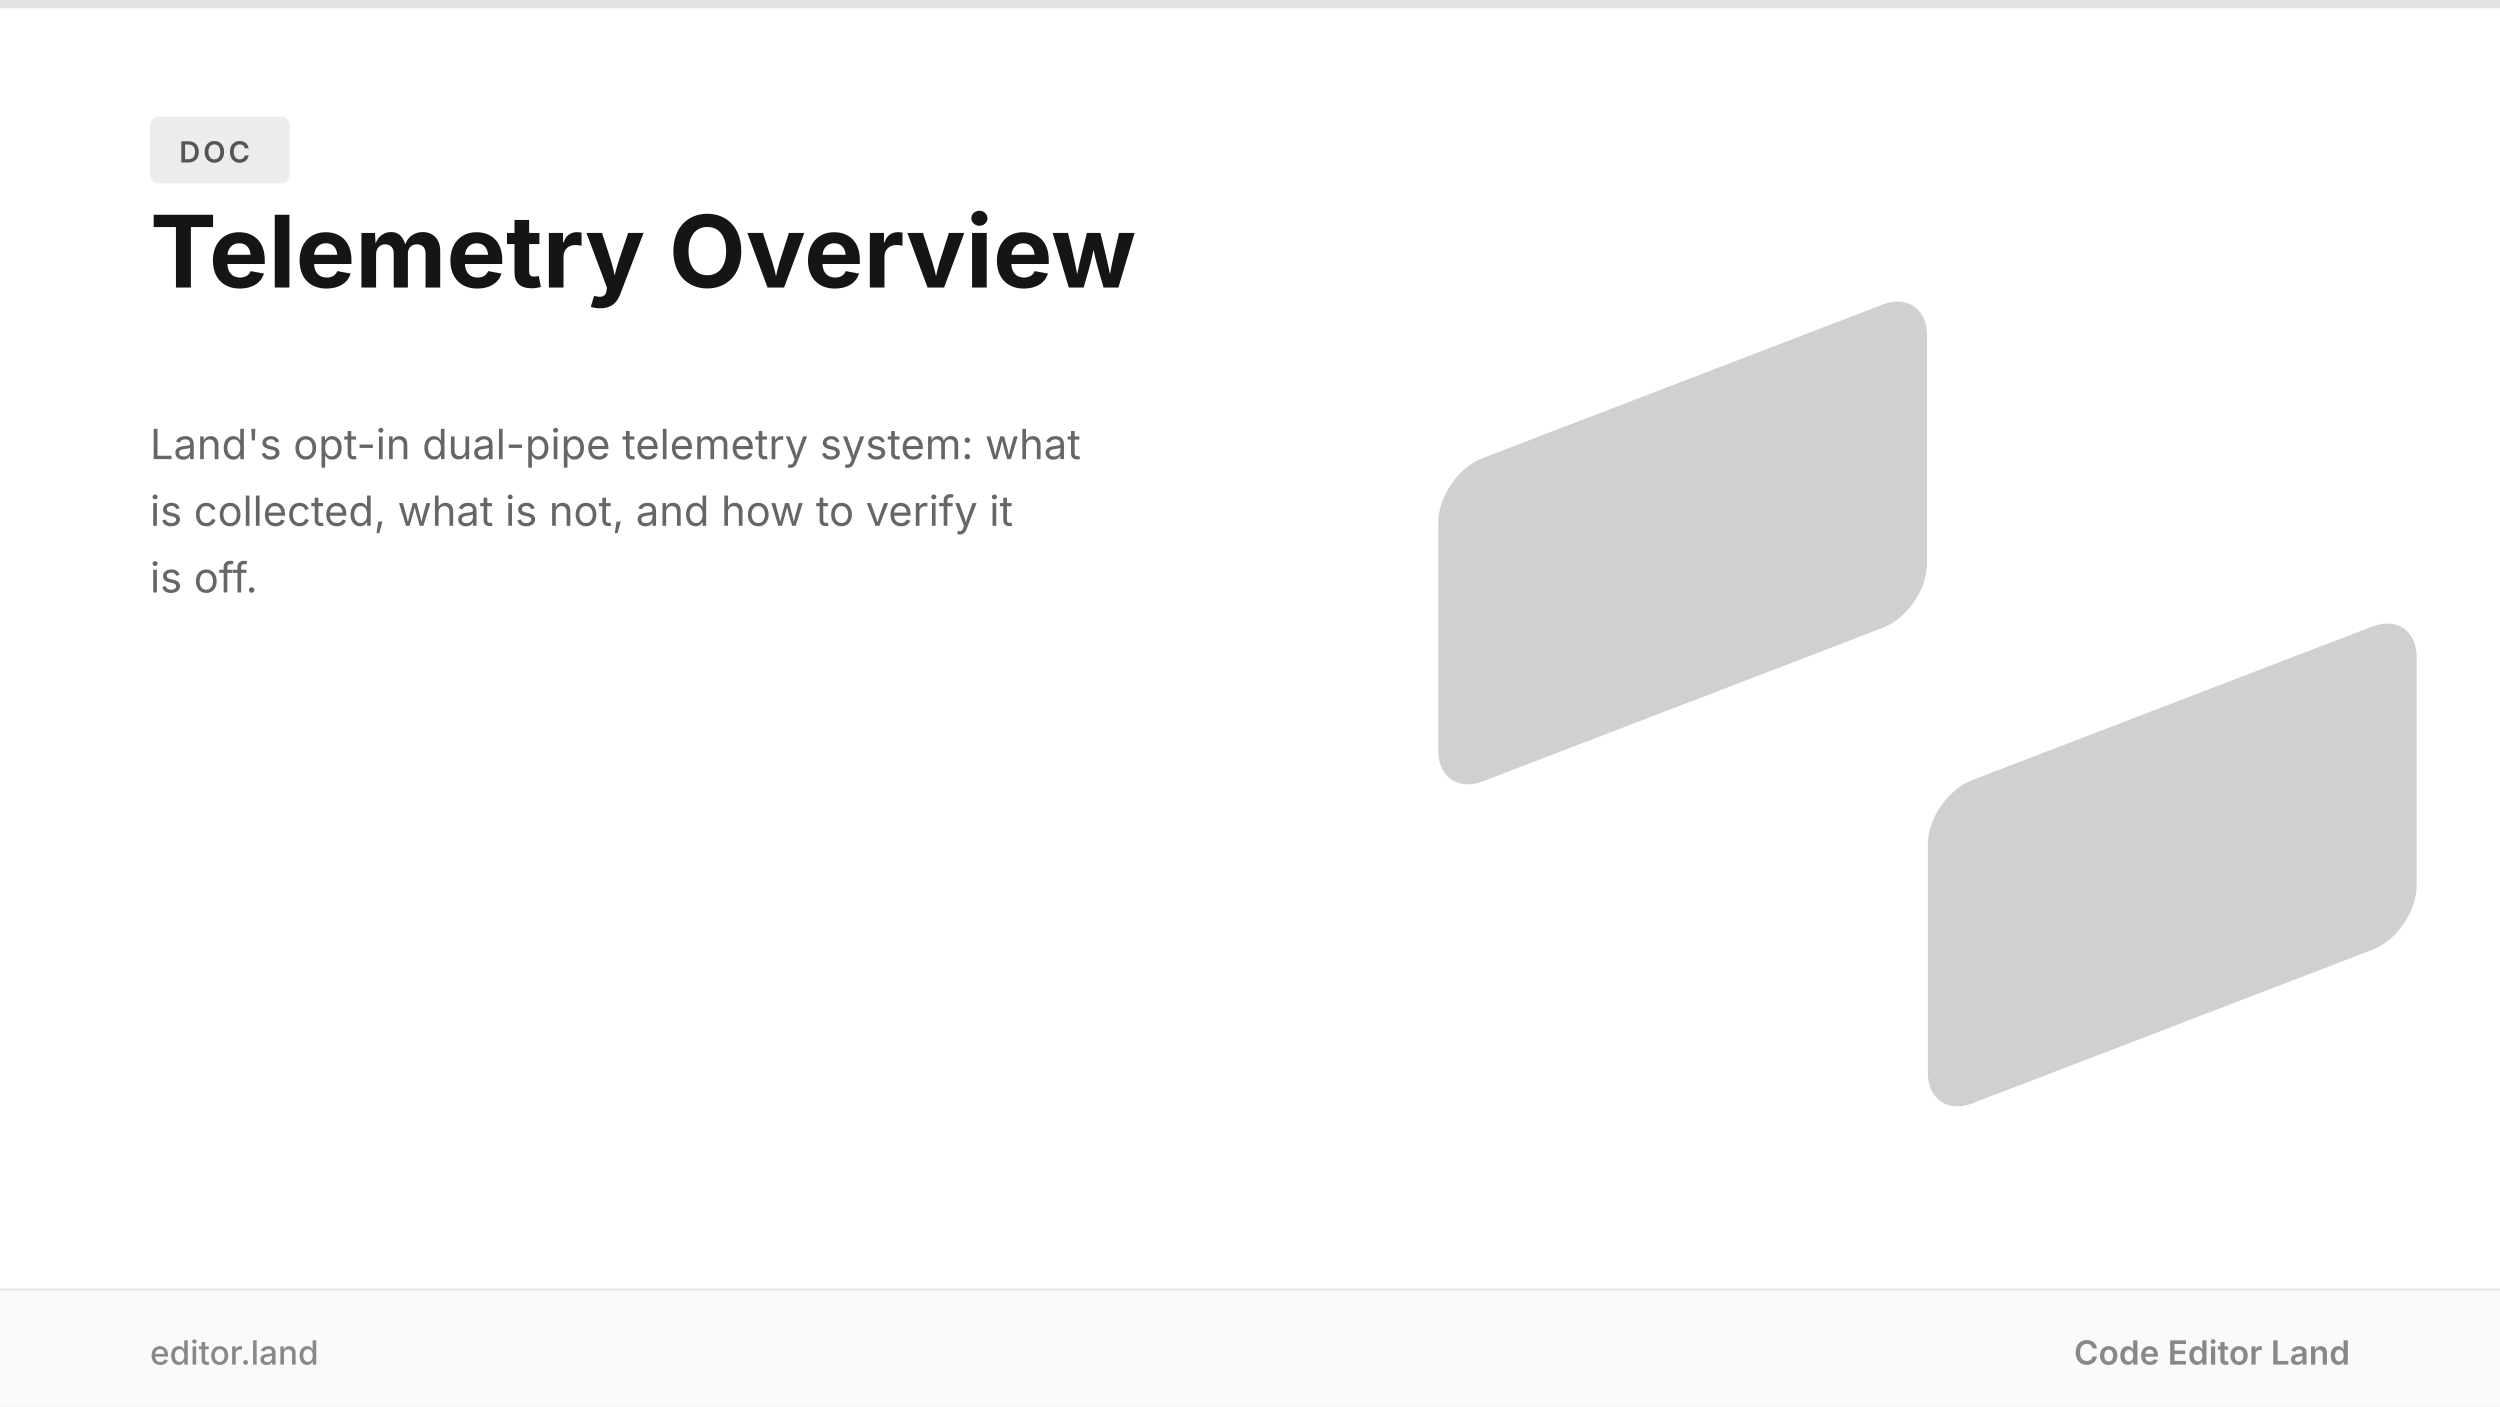
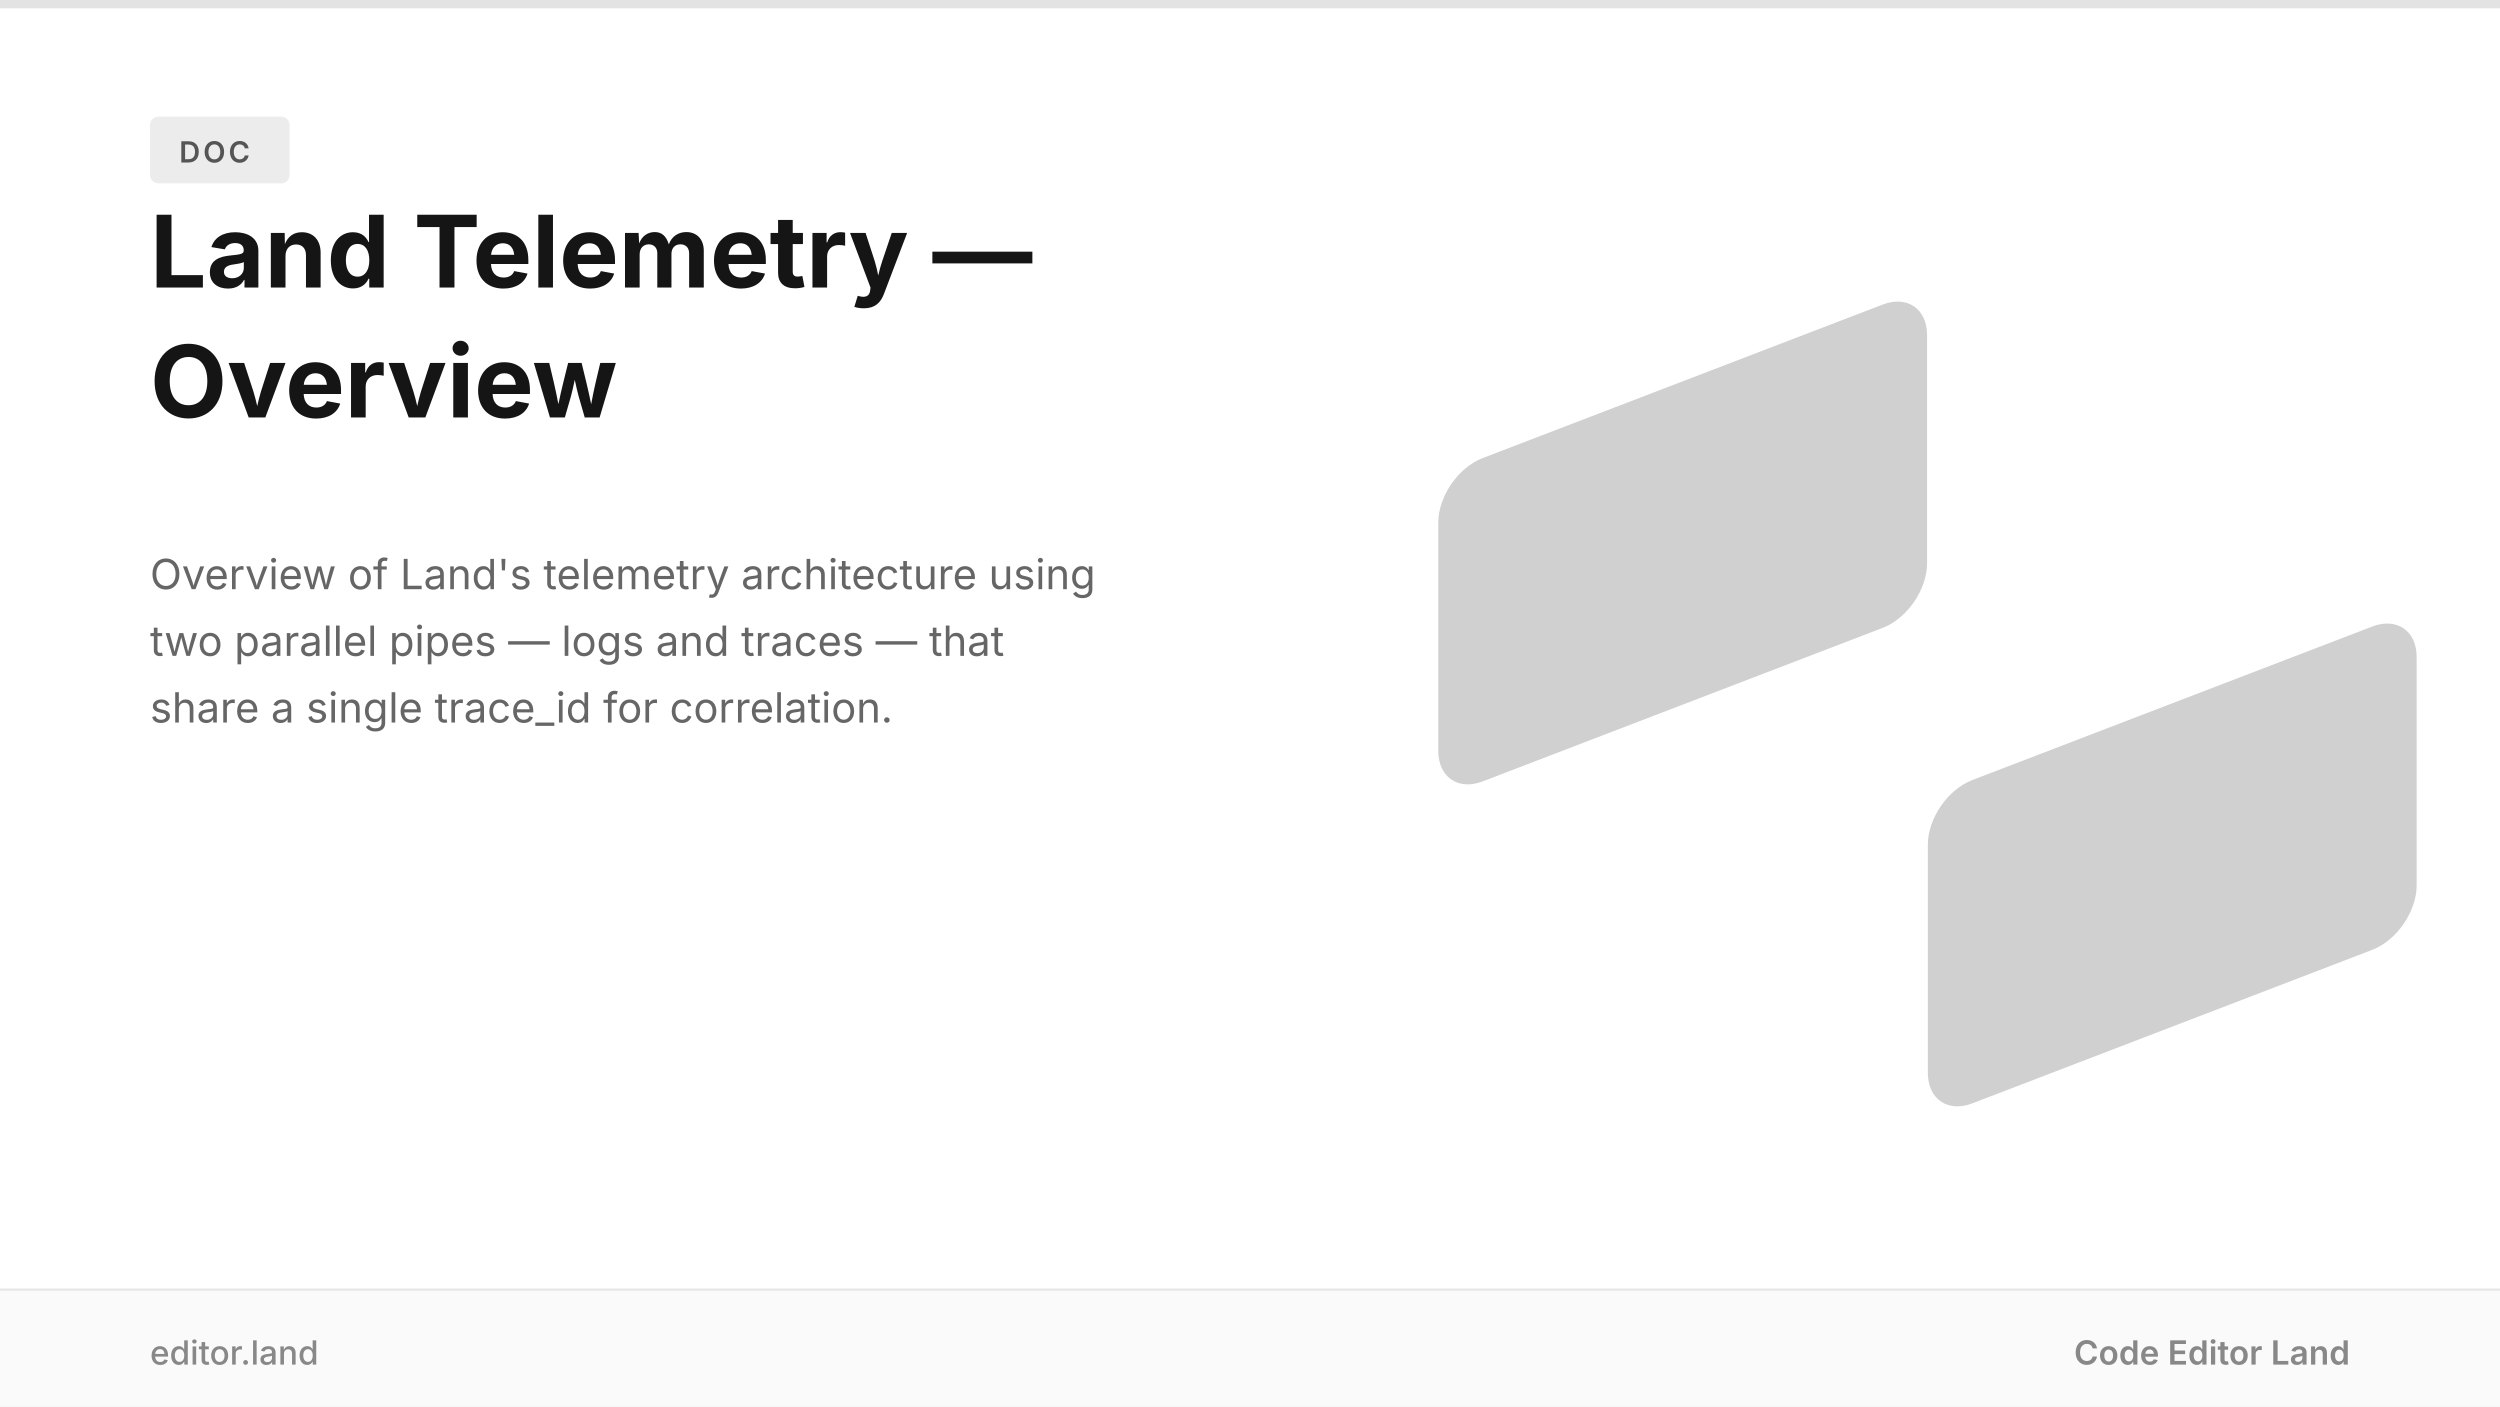
<svg xmlns="http://www.w3.org/2000/svg" width="1200" height="675" viewBox="0 0 1200 675">
  <path fill="#fff" d="M0 0h1200v675H0z" />
  <path fill="#151515" fill-opacity=".12" d="M0 0h1200v4H0z" />
  <rect width="1005.28" height="620.771" fill="#151515" fill-opacity=".2" rx="91.389" transform="matrix(-.2334 .08959 0 .25 925 138)" />
  <rect width="1005.28" height="620.771" fill="#151515" fill-opacity=".2" rx="91.389" transform="matrix(-.2334 .08959 0 .25 1160 292.55)" />
  <rect width="67" height="32" x="72" y="56" fill="#151515" fill-opacity=".08" rx="4" />
  <text x="86" y="78" fill="#555" font-family="system-ui, -apple-system, 'Segoe UI', sans-serif" font-size="14" font-weight="600" letter-spacing=".1em">DOC</text>
-   <text x="72" y="138" fill="#151515" font-family="system-ui, -apple-system, 'Segoe UI', sans-serif" font-size="48" font-weight="700">Telemetry Overview</text>
-   <text x="72" y="220.4" fill="#666" font-family="system-ui, -apple-system, 'Segoe UI', sans-serif" font-size="20" font-weight="400">Land's opt-in dual-pipe telemetry system: what</text>
-   <text x="72" y="252.4" fill="#666" font-family="system-ui, -apple-system, 'Segoe UI', sans-serif" font-size="20" font-weight="400">is collected, what is not, and how to verify it</text>
-   <text x="72" y="284.4" fill="#666" font-family="system-ui, -apple-system, 'Segoe UI', sans-serif" font-size="20" font-weight="400">is off.</text>
+   <text x="72" y="138" fill="#151515" font-family="system-ui, -apple-system, 'Segoe UI', sans-serif" font-size="48" font-weight="700">Land Telemetry —</text>
+   <text x="72" y="200.4" fill="#151515" font-family="system-ui, -apple-system, 'Segoe UI', sans-serif" font-size="48" font-weight="700">Overview</text>
+   <text x="72" y="282.8" fill="#666" font-family="system-ui, -apple-system, 'Segoe UI', sans-serif" font-size="20" font-weight="400">Overview of Land's telemetry architecture using</text>
+   <text x="72" y="314.8" fill="#666" font-family="system-ui, -apple-system, 'Segoe UI', sans-serif" font-size="20" font-weight="400">two parallel pipes — logs and traces — that</text>
+   <text x="72" y="346.8" fill="#666" font-family="system-ui, -apple-system, 'Segoe UI', sans-serif" font-size="20" font-weight="400">share a single trace_id for correlation.</text>
  <path fill="#fafafa" d="M0 619h1200v56H0z" />
  <path stroke="#e5e5e5" d="M0 619h1200" />
  <text x="72" y="655" fill="#888" font-family="system-ui, -apple-system, 'Segoe UI', sans-serif" font-size="16" font-weight="500">editor.land</text>
  <text x="1128" y="655" fill="#888" font-family="system-ui, -apple-system, 'Segoe UI', sans-serif" font-size="16" font-weight="600" text-anchor="end">Code Editor Land</text>
</svg>
